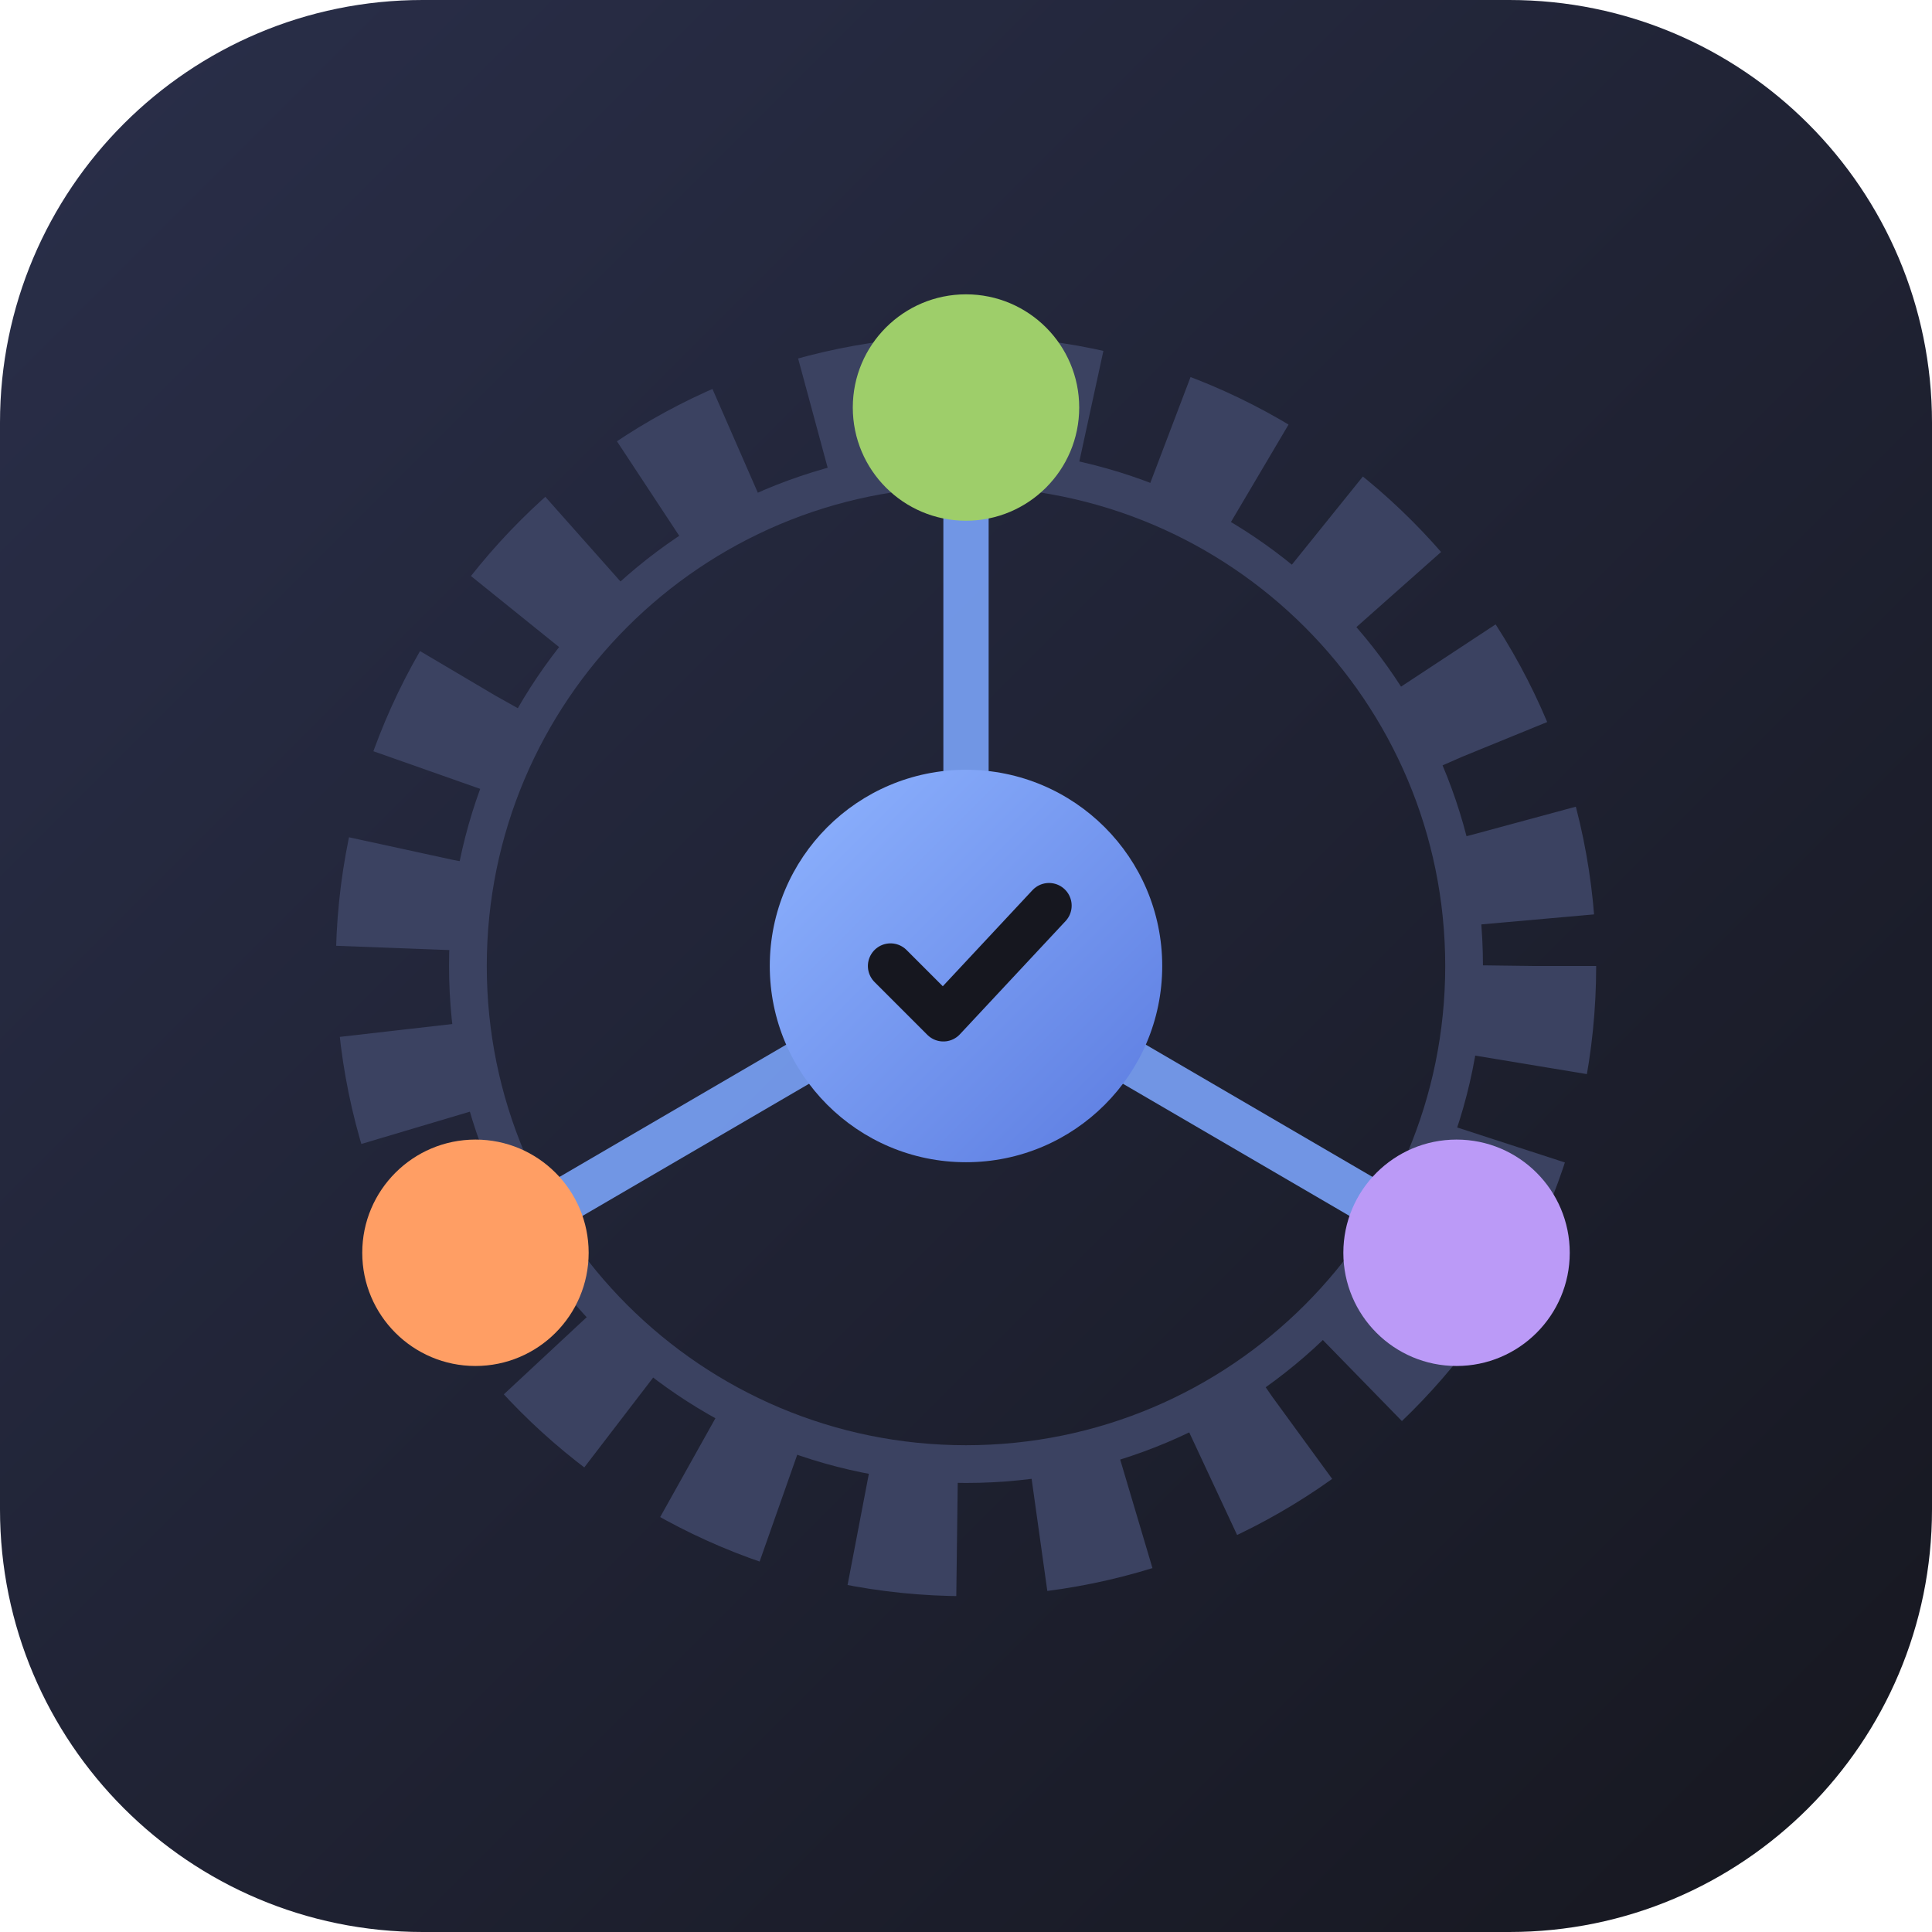
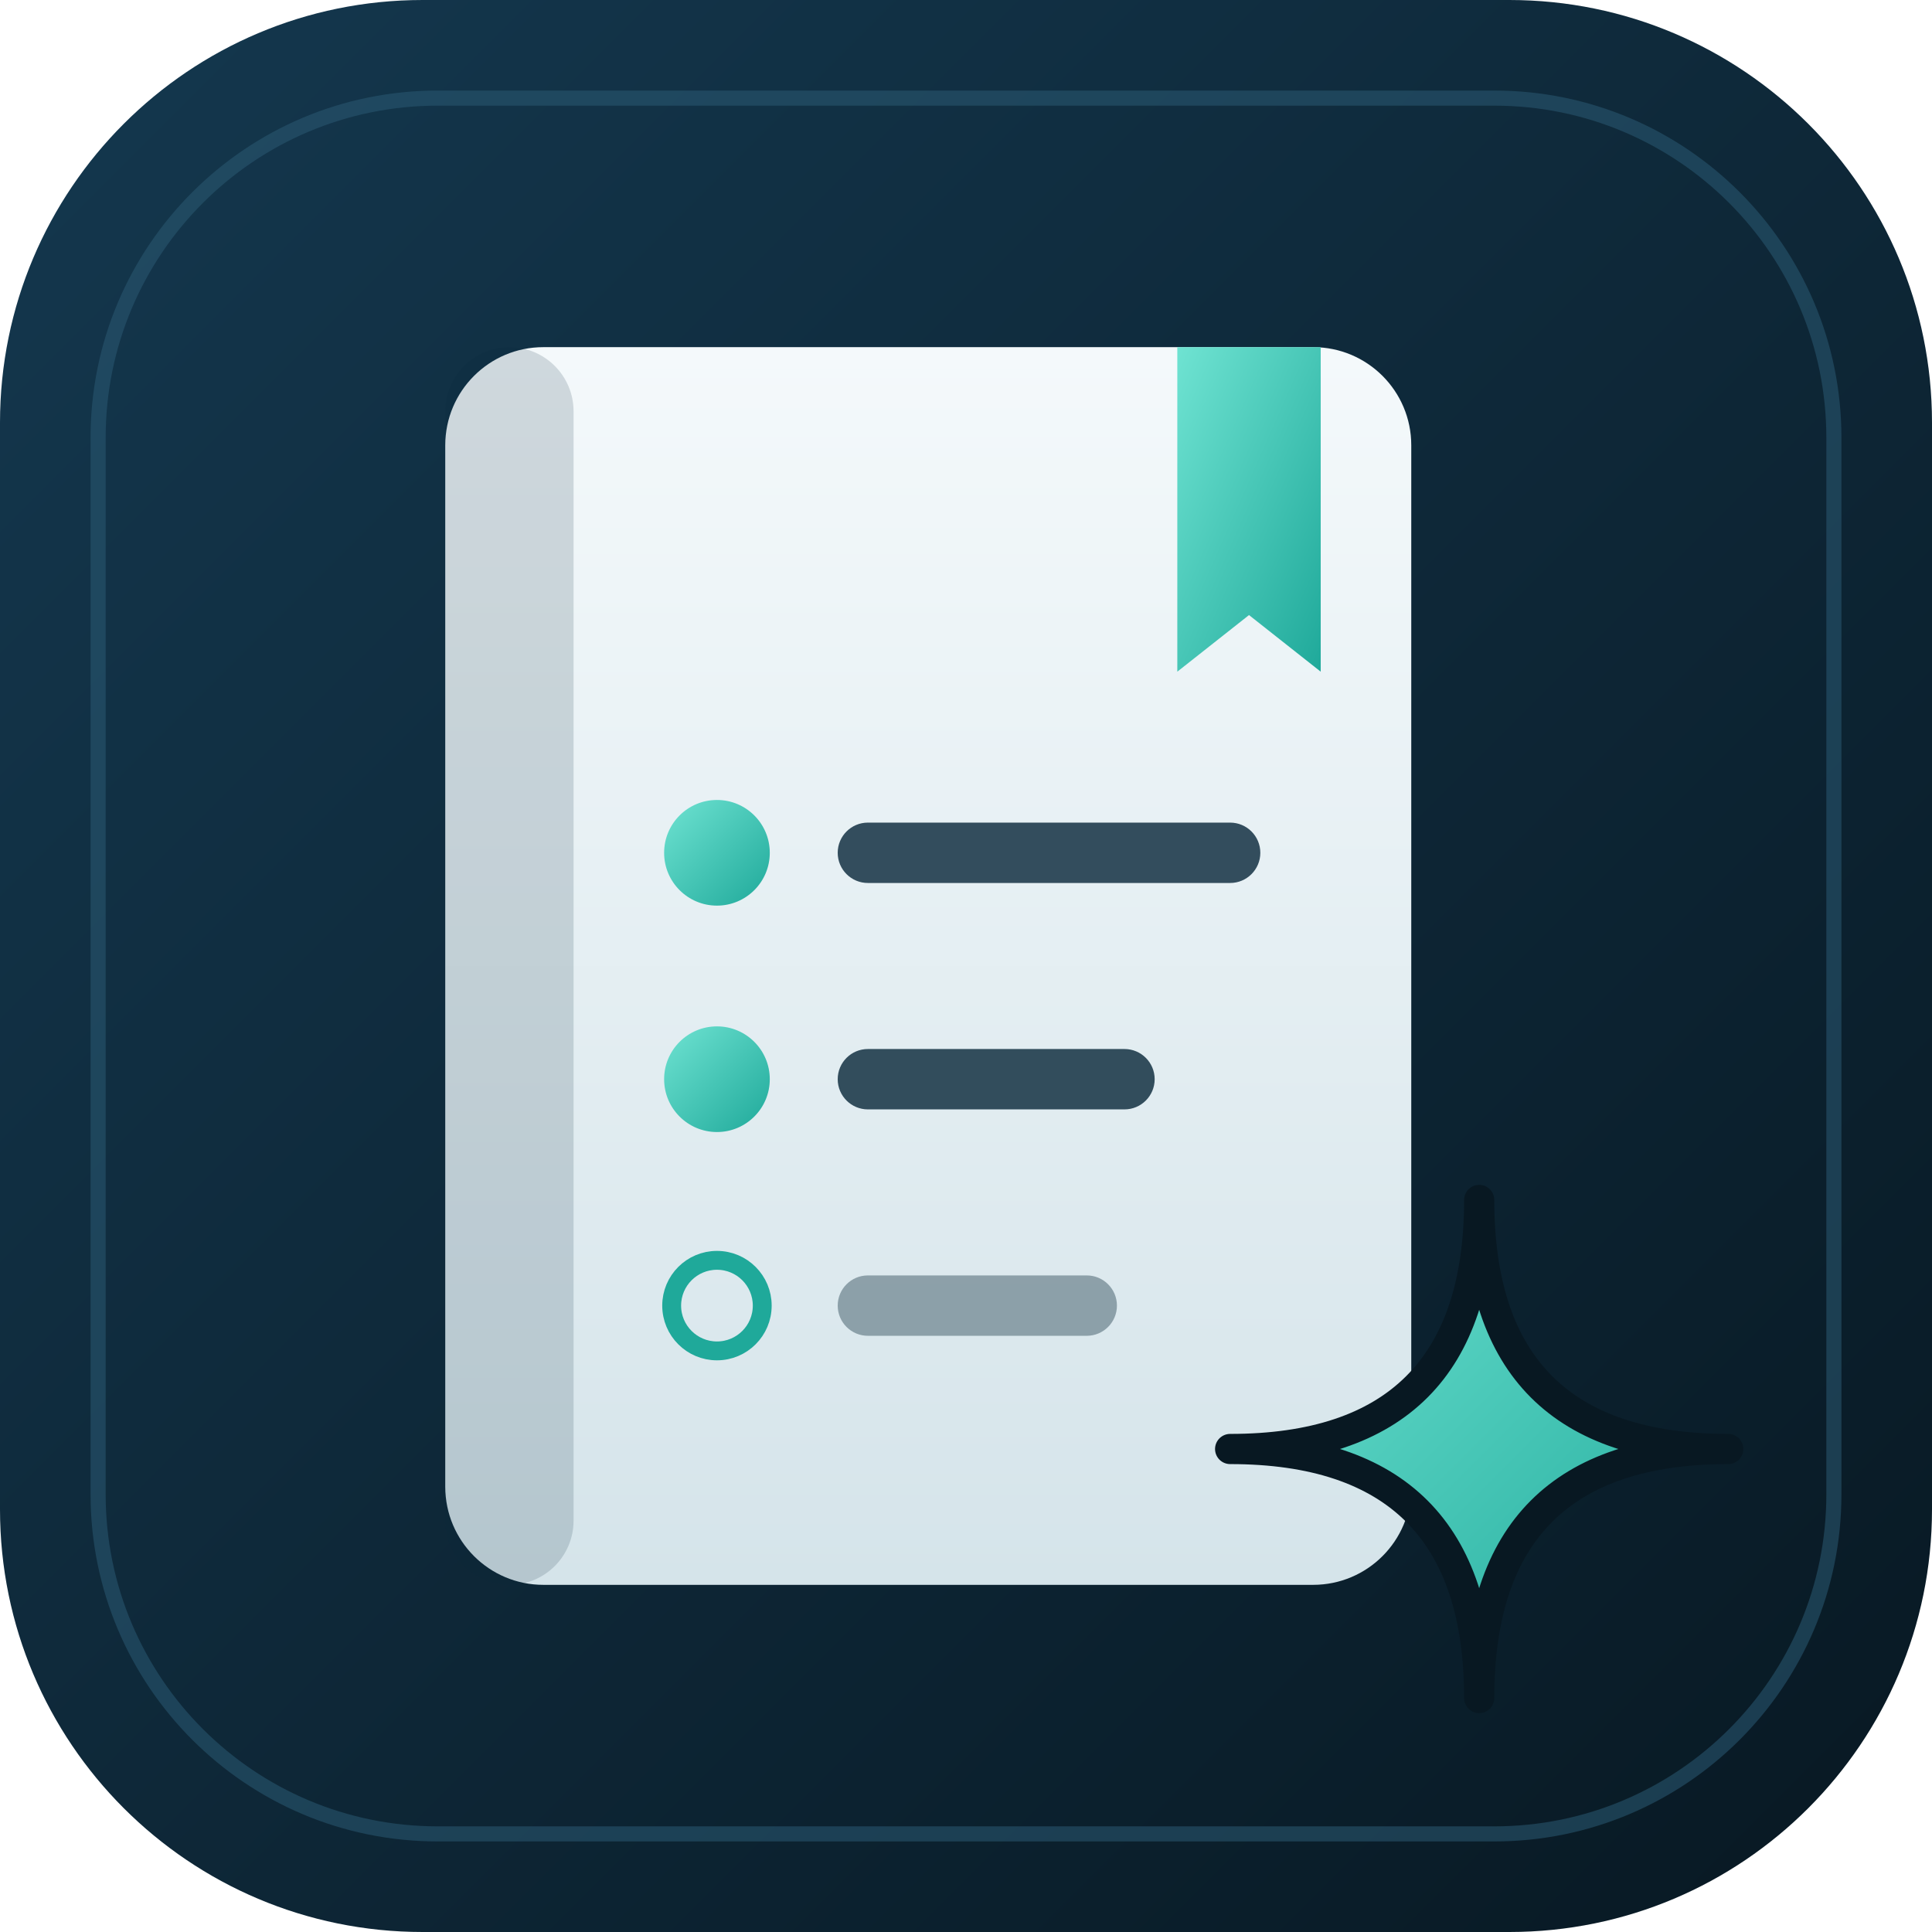
- <svg xmlns="http://www.w3.org/2000/svg" viewBox="0 0 512 512">
+ <svg xmlns="http://www.w3.org/2000/svg" viewBox="0 0 512 512" width="512" height="512" role="img" aria-label="BitacoraAI">
  <defs>
    <linearGradient id="bg" x1="0" y1="0" x2="1" y2="1">
-       <stop offset="0" stop-color="#2a2f4a" />
-       <stop offset="1" stop-color="#16171f" />
+       <stop offset="0" stop-color="#14384f" />
+       <stop offset="1" stop-color="#081822" />
    </linearGradient>
-     <linearGradient id="hub" x1="0" y1="0" x2="1" y2="1">
-       <stop offset="0" stop-color="#8fb4ff" />
-       <stop offset="1" stop-color="#5b7be0" />
+     <linearGradient id="paper" x1="0" y1="0" x2="0" y2="1">
+       <stop offset="0" stop-color="#f4f9fb" />
+       <stop offset="1" stop-color="#d5e4ea" />
+     </linearGradient>
+     <linearGradient id="teal" x1="0" y1="0" x2="1" y2="1">
+       <stop offset="0" stop-color="#6fe3d2" />
+       <stop offset="1" stop-color="#1fa99a" />
    </linearGradient>
  </defs>
  <rect width="512" height="512" rx="112" fill="url(#bg)" />
-   <circle cx="256" cy="256" r="150" fill="none" stroke="#3b4261" stroke-width="34" stroke-dasharray="26 21.6" />
-   <circle cx="256" cy="256" r="132" fill="none" stroke="#3b4261" stroke-width="10" />
-   <g stroke="#7aa2f7" stroke-width="12" stroke-linecap="round" opacity=".9">
-     <line x1="256" y1="256" x2="256" y2="118" />
-     <line x1="256" y1="256" x2="136" y2="326" />
-     <line x1="256" y1="256" x2="376" y2="326" />
-   </g>
-   <circle cx="256" cy="108" r="30" fill="#9ece6a" />
-   <circle cx="126" cy="332" r="30" fill="#ff9e64" />
-   <circle cx="386" cy="332" r="30" fill="#bb9af7" />
-   <circle cx="256" cy="256" r="52" fill="url(#hub)" />
-   <path d="M236 256l14 14 28-30" fill="none" stroke="#16171f" stroke-width="12" stroke-linecap="round" stroke-linejoin="round" />
+   <rect x="26" y="26" width="460" height="460" rx="90" fill="none" stroke="#2a5a73" stroke-opacity=".55" stroke-width="4" />
+   <rect x="118" y="92" width="256" height="328" rx="26" fill="url(#paper)" />
+   <rect x="118" y="92" width="34" height="328" rx="17" fill="#0c2a3c" fill-opacity=".16" />
+   <path d="M312 92h38v86l-19-15-19 15z" fill="url(#teal)" />
+   <circle cx="190" cy="226" r="14" fill="url(#teal)" />
+   <rect x="222" y="218" width="112" height="16" rx="8" fill="#0c2a3c" fill-opacity=".82" />
+   <circle cx="190" cy="286" r="14" fill="url(#teal)" />
+   <rect x="222" y="278" width="84" height="16" rx="8" fill="#0c2a3c" fill-opacity=".82" />
+   <circle cx="190" cy="346" r="12" fill="none" stroke="#1fa99a" stroke-width="5" />
+   <rect x="222" y="338" width="74" height="16" rx="8" fill="#0c2a3c" fill-opacity=".38" />
+   <path d="M392 318 Q392 384 326 384 Q392 384 392 450 Q392 384 458 384 Q392 384 392 318 Z" fill="url(#teal)" stroke="#081822" stroke-width="8" stroke-linejoin="round" />
</svg>
